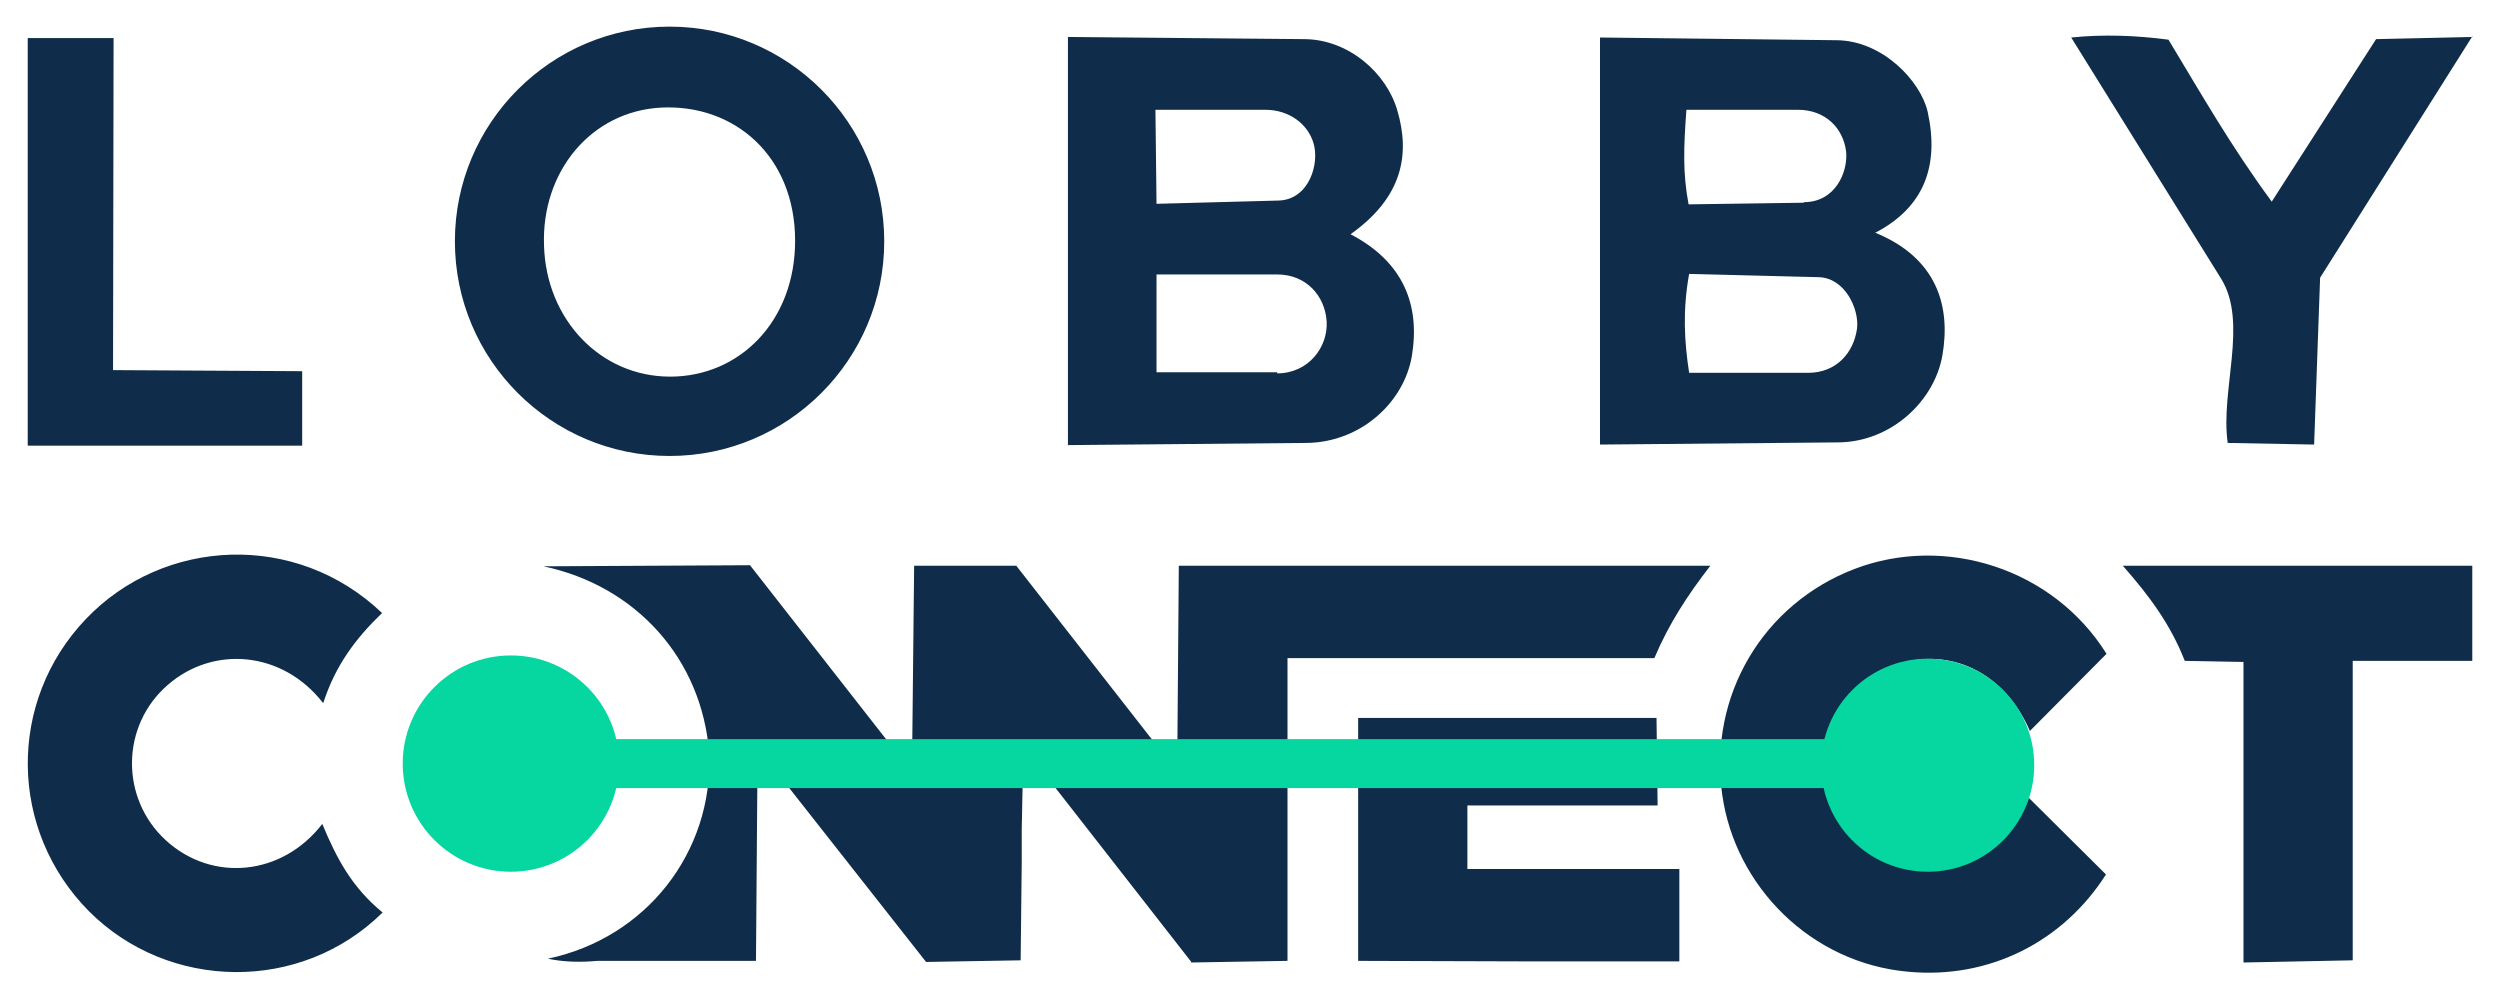
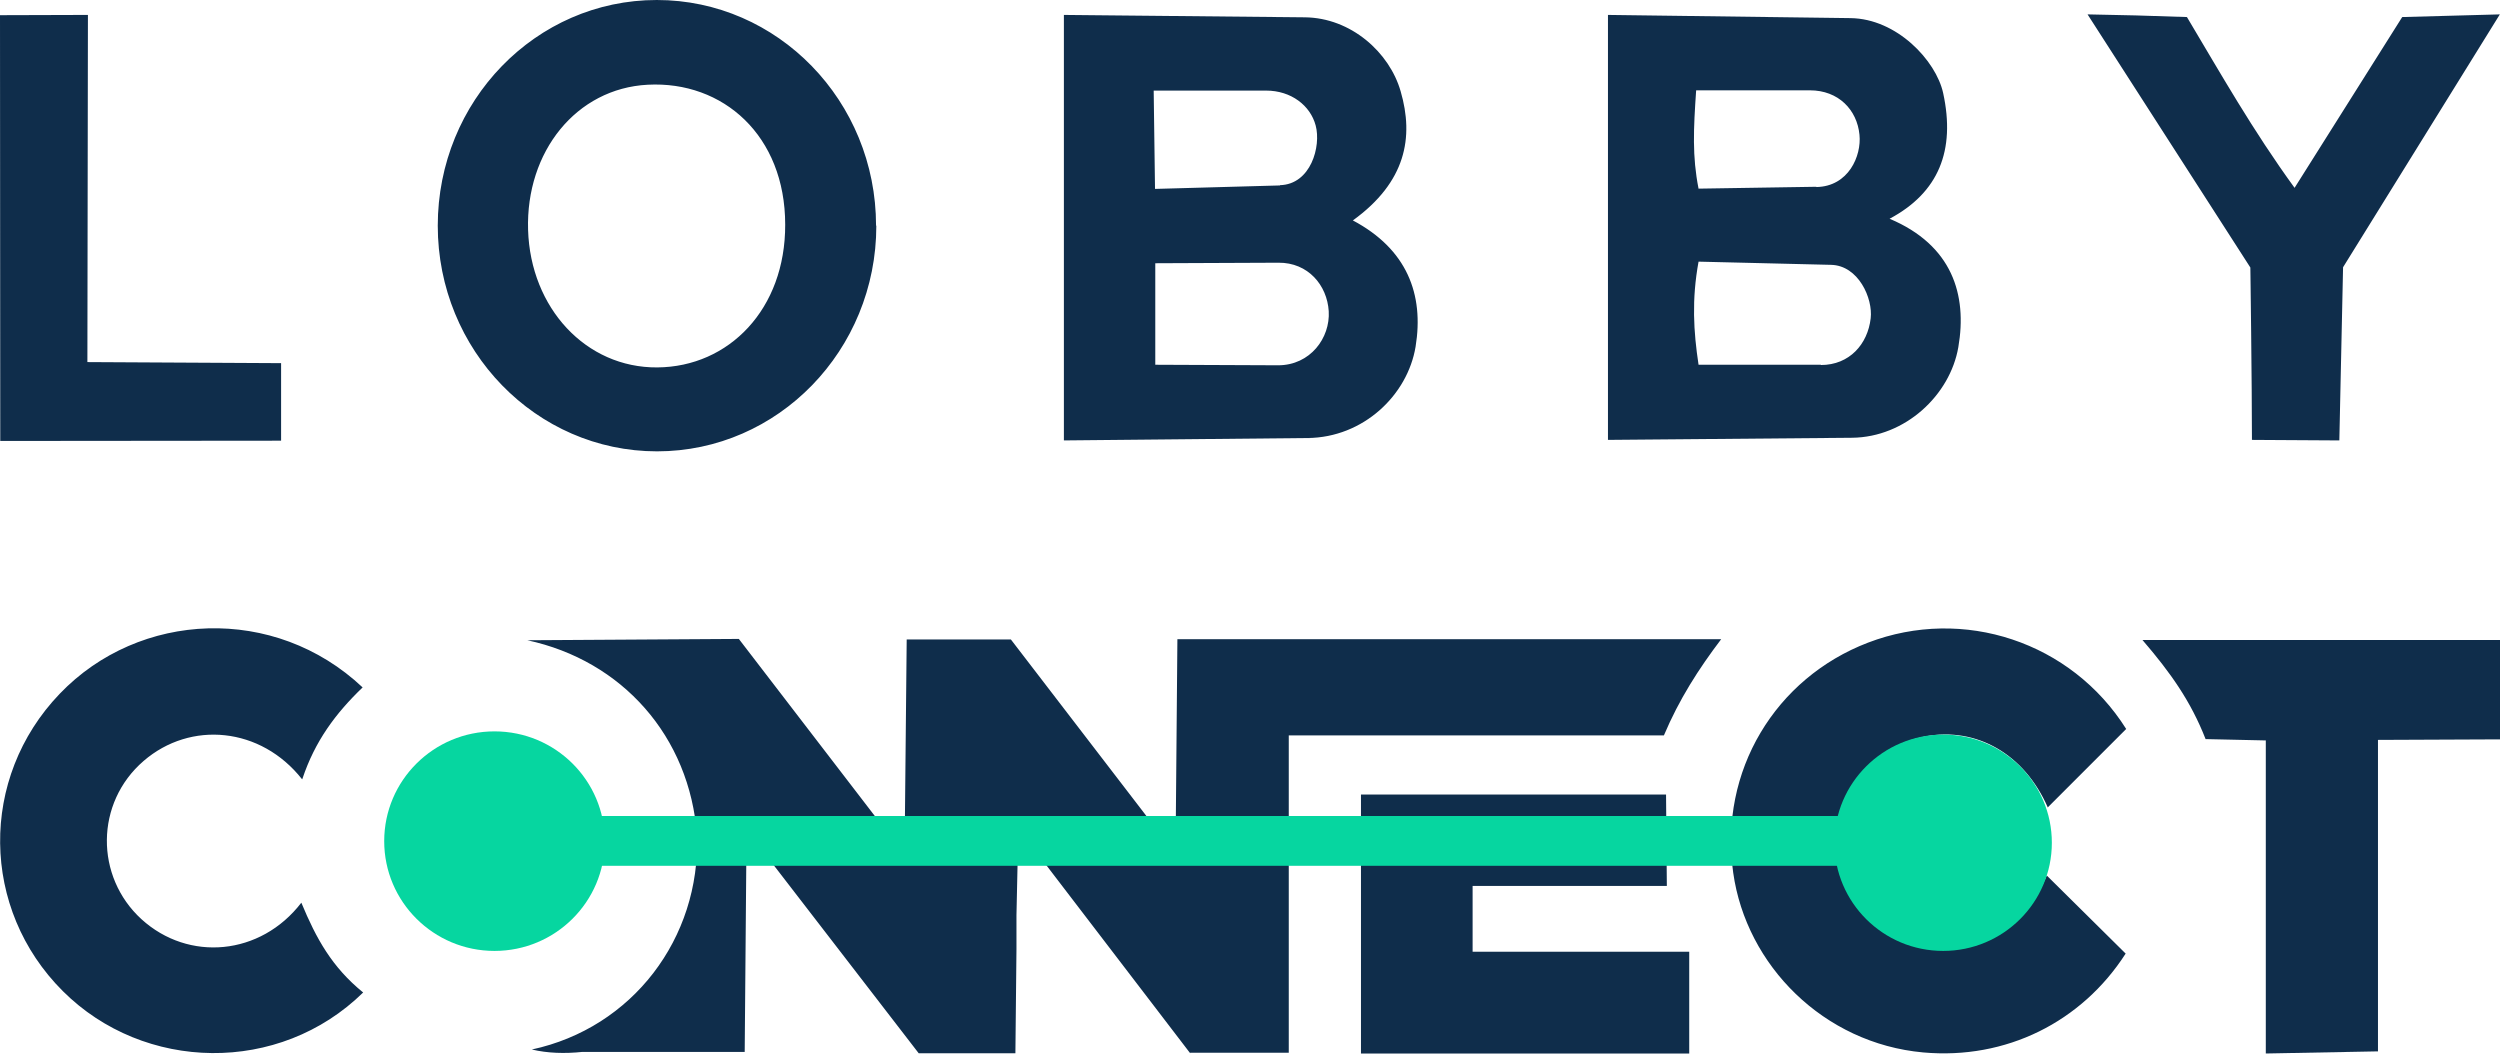
- <svg xmlns="http://www.w3.org/2000/svg" viewBox="16 136 460 184">
-   <path fill="#0f2d4b" d="M361 178.8c11.3 4.6 14 13.4 12.4 22.6-1.5 8.5-9.5 15.9-19.1 16l-43.9.4v-74.9l43.6.5c8.4.1 15.4 7.5 16.7 13.2 2.2 10.1-.8 17.6-9.6 22.2Zm-13.1-5.6c5.8 0 8.1-5.5 7.8-9.2-.5-4.4-3.8-7.8-8.9-7.8h-20.5c-.5 6.8-.7 11.6.4 17.4l21.2-.3Zm.8 31.4c5.2 0 8.4-3.7 9-8.2.4-3.5-2.2-9.3-7.1-9.4l-23.8-.6c-1.2 6.7-.9 12.3 0 18.2h22Zm-84.2-25.5c9.8 5.1 12.8 13.1 11.3 22.3-1.4 8.6-9.4 16-19.4 16.1l-43.9.4v-75.1l43.4.4c8.2 0 15.2 6.2 17.2 13.1 2.4 8.1 1 16-8.6 22.8m-13.2-6.2c5.6-.2 7.5-6.8 6.4-10.5-1-3.5-4.4-6.2-8.9-6.2h-20.2l.2 17.3zm-.3 31.8c5.8 0 9.4-4.9 9.1-9.6-.3-4.6-3.7-8.6-9.1-8.6h-22.2v18H251Zm-72.3-24.3c0 21.8-17.7 39.5-39.5 39.5s-39.5-17.7-39.5-39.5 17.7-39.5 39.5-39.5 39.5 17.7 39.5 39.5m-16.4-.1c0-15.6-11.2-25.2-24.7-24.5-12.8.7-22 11.7-21.5 25.4.4 13.6 10.4 24.1 23.2 24.1s23-10.2 23-25m308.6-37.6-28 44.4-1.1 30.7-15.9-.3c-1.4-9.6 3.8-22.1-1.2-30.2l-27.6-44.4c5.9-.6 11.8-.4 17.9.4 6.1 10.1 11.5 19.6 19 29.8l19.2-29.9 17.8-.4ZM71.6 204.3V218H21.1v-75h15.8l-.1 61.1zM235.2 313l-30.9-39.6-.3 15.3v6l-.2 18-17.4.3-31-39.4-.3 39.2h-29.2c-3.2.3-6.3.2-9.1-.4 18.1-3.8 30.4-19.6 29.7-37.7-1.3-17.5-13.5-30.9-30.5-34.5l38-.2 29.8 38.1.4-38H203l29.6 37.9.3-37.9h97.8c-4.1 5.3-7.6 10.6-10.3 17h-67.5v55.7l-17.8.3Zm154.3-42.5c-4.2-9.7-12.8-14.7-22.1-12.9-9.1 1.8-15.9 9.9-15.8 19.2s7.1 17.3 16.2 18.8c9.3 1.6 17.9-4.1 21.5-12.8l14.2 14.1c-7.9 12.4-21.5 19.3-36.4 17.9-17.9-1.6-31.8-15.7-34.2-32.5-2.6-18.4 7.6-35.2 24.3-41.6s36.6-.1 46.4 15.6zm-314.1-5.2c-7.4-9.5-20.1-10.6-28.5-3.3-8.7 7.5-8.8 20.9-.4 28.6 8.5 7.8 21.4 6.6 28.8-3 2.7 6.5 5.5 11.7 11.1 16.3-15.1 14.9-39.4 14.4-54-.2-14.8-14.9-15.1-38.6-.6-53.8 14.3-15 38.7-16.2 54.5-1.1-4.9 4.7-8.6 9.7-10.8 16.5Z" />
-   <path fill="#0f2d4b" d="M286 295.9h39v17h-26.8l-32.3-.1v-44.7h54.9l.2 16.1h-35zm162.9 16.8-20.1.4v-55.3l-10.8-.2c-2.6-6.6-6.3-11.7-11.4-17.5h64.3v17.5h-22z" />
-   <circle cx="110" cy="276.5" r="19.9" fill="#06d6a0" />
-   <circle cx="370.7" cy="276.8" r="19.6" fill="#06d6a0" />
-   <path fill="#0f2d4b" stroke="#06d6a0" stroke-linecap="round" stroke-linejoin="round" stroke-width="9" d="M111.7 276.5h257.9" />
+ <svg xmlns="http://www.w3.org/2000/svg" viewBox="0 0 938.3 395.4">
+   <path fill="#0f2d4b" d="M709.2 82.1c23.5 9.9 29.2 28.5 25.8 48.2-3.1 18-19.9 33.8-39.9 34l-91.6.8V5.6l91 1.2c17.4.2 32.1 15.9 34.8 28.1 4.7 21.6-1.7 37.4-20.1 47.2m-27.5-11.9c12.1-.2 17-11.7 16.2-19.6-.9-9.4-7.9-16.7-18.6-16.7h-42.7c-1 14.6-1.5 24.7.9 36.9l44.2-.7Zm1.7 66.8c10.8 0 17.6-7.9 18.7-17.5.9-7.5-4.6-19.9-14.9-20.1l-49.7-1.2c-2.6 14.3-1.9 26.1 0 38.7h45.9ZM507.7 82.7c20.4 10.8 26.8 27.8 23.6 47.4-3 18.2-19.6 34.1-40.5 34.3l-91.5.9V5.6l90.5.9c17.2.2 31.7 13.1 35.9 27.8 5 17.2 2 34-17.9 48.4Zm-27.3-13.2c11.6-.3 15.5-14.6 13.4-22.4-2-7.5-9.2-13.1-18.6-13.1H433c0 .1.5 36.9.5 36.9l46.9-1.3Zm-.7 67.6c12.1 0 19.6-10.3 19-20.3-.6-9.7-7.7-18.3-18.9-18.2l-46.2.2v38.1l46.2.2ZM328.9 84.7c0 46.8-36.9 84.7-82.3 84.7s-82.3-37.9-82.3-84.7S201.1 0 246.5 0s82.3 37.9 82.3 84.7Zm-34.2-.4c0-33.4-23.3-54-51.6-52.5-26.8 1.4-45.8 25.1-44.9 54.5.9 29.3 21.7 51.8 48.5 51.6 26.9-.2 48.1-21.9 48-53.6m643.6-79-58.9 95-1.4 65-32.8-.2c0-20.7-.6-66-.6-64.7l-61.1-95c12.1.2 23.7.5 37.3 1 12.7 21.3 24.7 42.5 40.4 64.1l40.4-64.1 36.6-1Zm-832.8 131v29.1l-105.4.1L0 5.7l33-.1-.2 130.3zm341.2 259L382.2 311l-.7 32.5v12.8l-.4 39h-36.3l-64.6-83.8-.7 83.3h-60.9c-6.6.7-13.1.5-19-.9 37.7-8.1 63.3-41.7 62-80.3-2.7-37.3-28.2-65.7-63.7-73.3l79.4-.5 62.2 81 .8-80.8h39.1l61.8 80.5.7-80.6H646c-8.5 11.2-15.8 22.6-21.5 36.1H483.7v119.1h-37Zm321.9-92.2c-8.8-20.1-26.8-30.4-46.1-26.7-19 3.6-33.2 20.5-33 39.8.2 19.4 14.8 35.8 33.9 39 19.3 3.2 37.3-8.5 44.8-26.6l29.6 29.3c-16.5 25.7-44.9 39.9-76 37.1-37.3-3.4-66.4-32.6-71.3-67.5-5.4-38.2 15.9-73 50.6-86.3 35.8-13.7 76.3-.3 96.9 32.4l-29.5 29.5Zm-655.2-10.6c-15.5-19.7-41.9-22.1-59.5-6.9-18.2 15.7-18.3 43.4-.8 59.4 17.7 16.1 44.7 13.7 60-6.2 5.6 13.5 11.5 24.2 23.2 33.7-31.5 30.9-82.2 29.9-112.7-.5-30.9-30.8-31.5-80-1.2-111.6 29.9-31.2 80.7-33.5 113.7-2.4-10.2 9.8-17.9 20.2-22.6 34.3Z" />
+   <path fill="#0f2d4b" d="M552.7 357.2H634v38.2H510.8v-97.2h114.5l.3 34.3h-72.9zm339.7 37.4-42 .8V277.9c-.1 0-22.6-.5-22.6-.5-5.5-14.1-13.1-24.9-23.7-37.2h134.2v37.3l-45.8.2v116.9Z" />
+   <ellipse cx="185.6" cy="315.7" fill="#06d6a0" rx="41.4" ry="41.2" />
+   <ellipse cx="729.3" cy="316.3" fill="#06d6a0" rx="40.8" ry="40.6" />
+   <path fill="#0f2d4b" stroke="#06d6a0" stroke-linecap="round" stroke-linejoin="round" stroke-width="18.7" d="M174.7 315.6h537.8" />
</svg>
